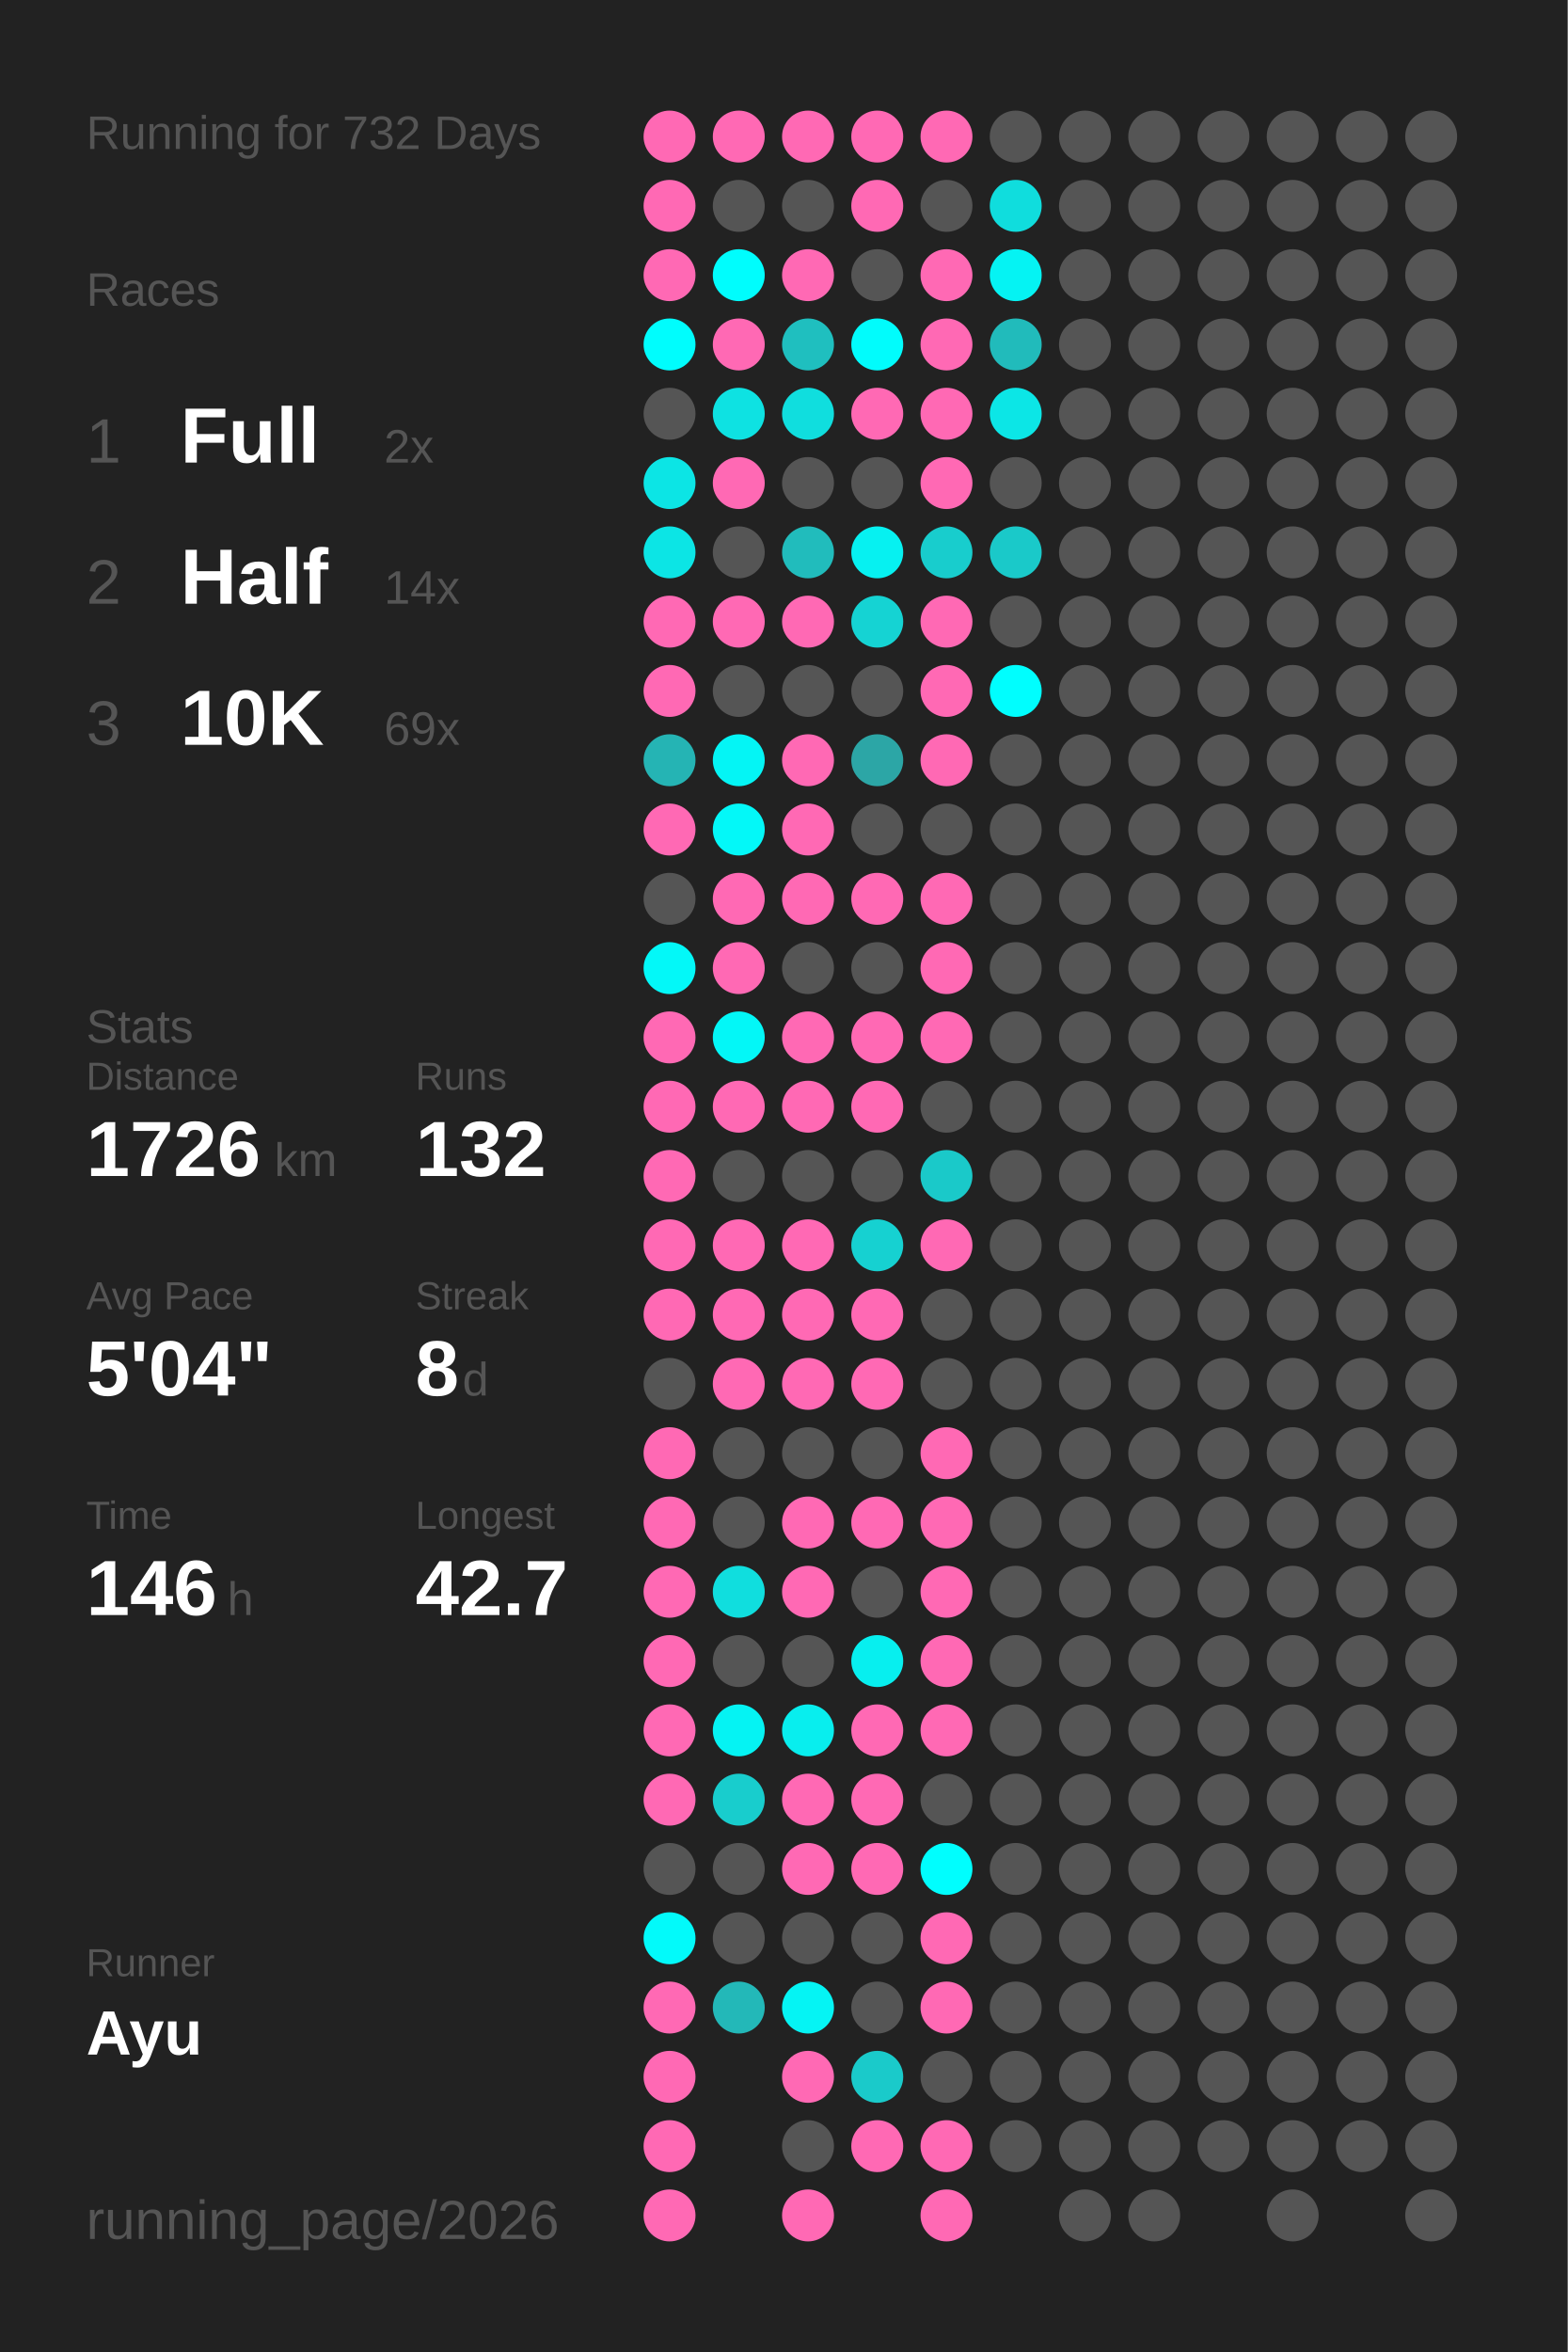
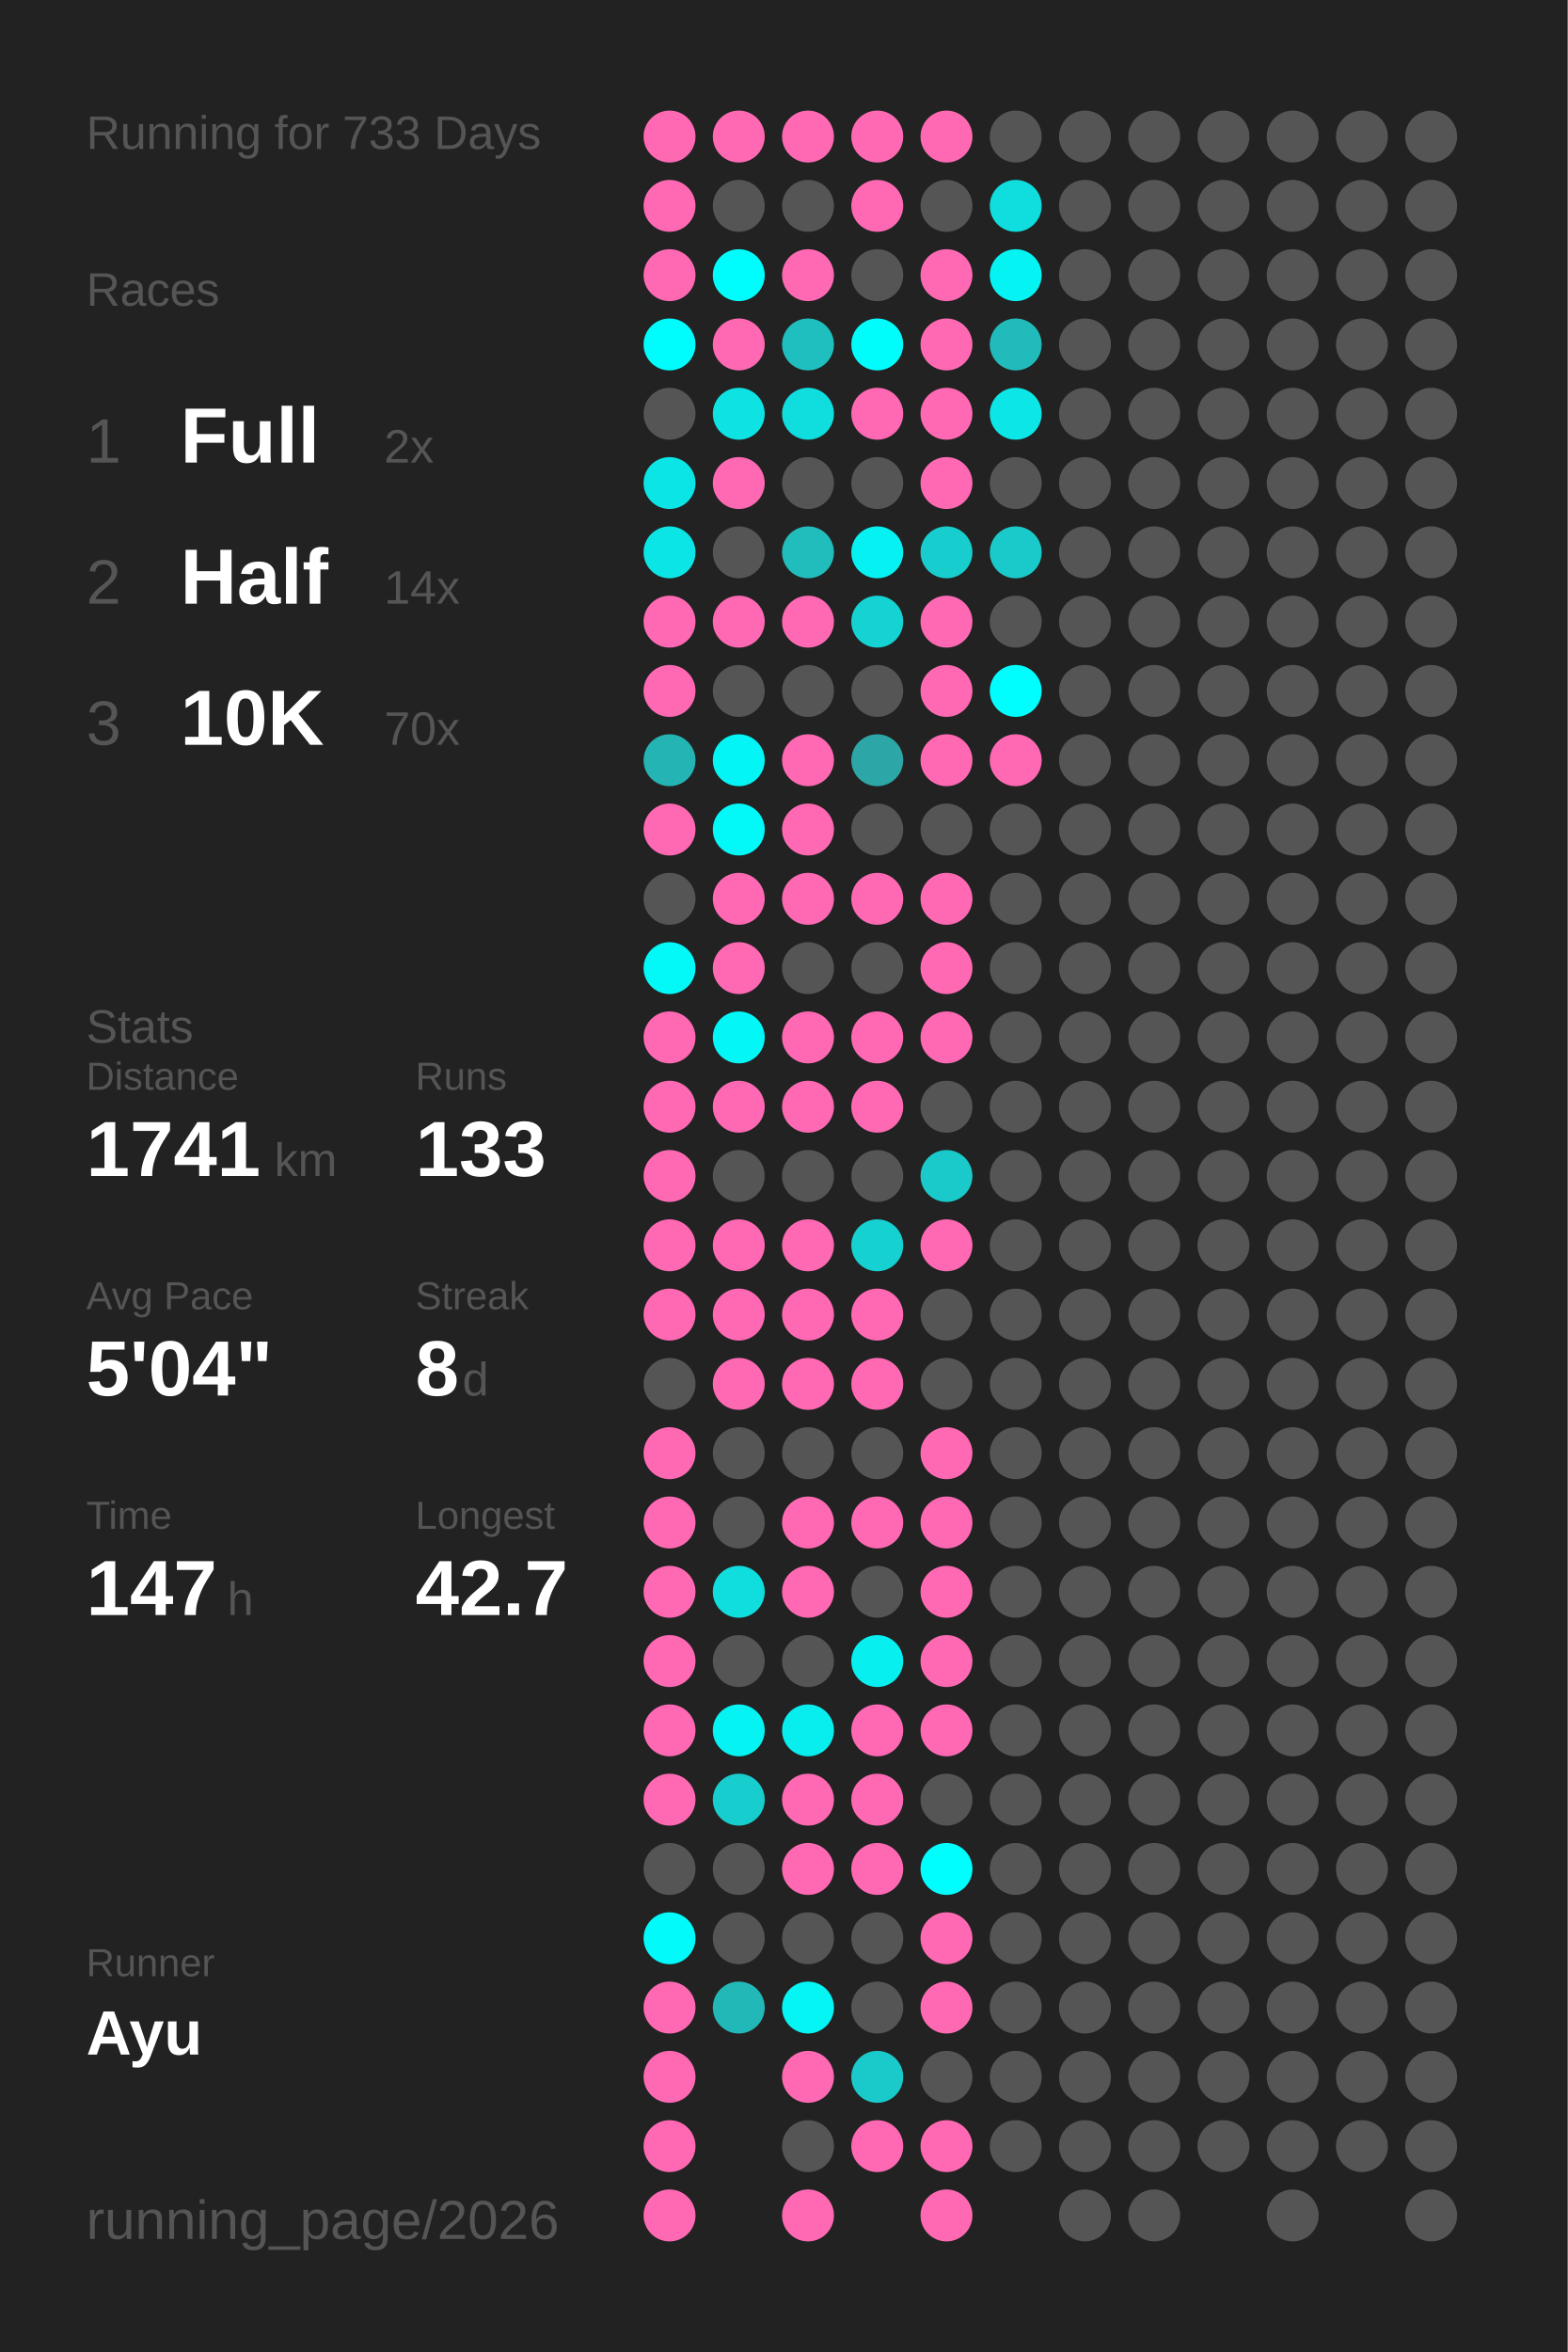
<svg xmlns="http://www.w3.org/2000/svg" baseProfile="full" height="300mm" version="1.1" viewBox="0,0,200,300" width="200mm">
  <defs />
  <rect fill="#222222" height="300" width="200" x="0" y="0" />
-   <text fill="#555555" style="font-size:6px; font-family:Arial;" x="11" y="19">Running for 732 Days</text>
+   <text fill="#555555" style="font-size:6px; font-family:Arial;" x="11" y="19">Running for 733 Days</text>
  <text fill="#555555" style="font-size:6px; font-family:Arial;" x="11" y="39">Races</text>
  <text fill="#555555" style="font-size:8px; font-family:Arial;" x="11" y="59">1</text>
  <text fill="#FFFFFF" style="font-size:10px; font-family:Arial; font-weight:bold;" x="23" y="59">Full</text>
  <text fill="#555555" style="font-size:6px; font-family:Arial;" x="49" y="59">2x</text>
  <text fill="#555555" style="font-size:8px; font-family:Arial;" x="11" y="77">2</text>
  <text fill="#FFFFFF" style="font-size:10px; font-family:Arial; font-weight:bold;" x="23" y="77">Half</text>
  <text fill="#555555" style="font-size:6px; font-family:Arial;" x="49" y="77">14x</text>
  <text fill="#555555" style="font-size:8px; font-family:Arial;" x="11" y="95">3</text>
  <text fill="#FFFFFF" style="font-size:10px; font-family:Arial; font-weight:bold;" x="23" y="95">10K</text>
-   <text fill="#555555" style="font-size:6px; font-family:Arial;" x="49" y="95">69x</text>
+   <text fill="#555555" style="font-size:6px; font-family:Arial;" x="49" y="95">70x</text>
  <text fill="#555555" style="font-size:6px; font-family:Arial;" x="11" y="133">Stats</text>
  <text fill="#555555" style="font-size:5px; font-family:Arial;" x="11" y="139">Distance</text>
-   <text fill="#FFFFFF" style="font-size:10px; font-family:Arial; font-weight:bold;" x="11" y="150">1726</text>
+   <text fill="#FFFFFF" style="font-size:10px; font-family:Arial; font-weight:bold;" x="11" y="150">1741</text>
  <text fill="#555555" style="font-size:6px; font-family:Arial;" x="35" y="150">km</text>
  <text fill="#555555" style="font-size:5px; font-family:Arial;" x="53" y="139">Runs</text>
-   <text fill="#FFFFFF" style="font-size:10px; font-family:Arial; font-weight:bold;" x="53" y="150">132</text>
+   <text fill="#FFFFFF" style="font-size:10px; font-family:Arial; font-weight:bold;" x="53" y="150">133</text>
  <text fill="#555555" style="font-size:5px; font-family:Arial;" x="11" y="167">Avg Pace</text>
  <text fill="#FFFFFF" style="font-size:10px; font-family:Arial; font-weight:bold;" x="11" y="178">5'04"</text>
  <text fill="#555555" style="font-size:5px; font-family:Arial;" x="53" y="167">Streak</text>
  <text fill="#FFFFFF" style="font-size:10px; font-family:Arial; font-weight:bold;" x="53" y="178">8</text>
  <text fill="#555555" style="font-size:6px; font-family:Arial;" x="59" y="178">d</text>
  <text fill="#555555" style="font-size:5px; font-family:Arial;" x="11" y="195">Time</text>
-   <text fill="#FFFFFF" style="font-size:10px; font-family:Arial; font-weight:bold;" x="11" y="206">146</text>
+   <text fill="#FFFFFF" style="font-size:10px; font-family:Arial; font-weight:bold;" x="11" y="206">147</text>
  <text fill="#555555" style="font-size:6px; font-family:Arial;" x="29" y="206">h</text>
  <text fill="#555555" style="font-size:5px; font-family:Arial;" x="53" y="195">Longest</text>
  <text fill="#FFFFFF" style="font-size:10px; font-family:Arial; font-weight:bold;" x="53" y="206">42.7</text>
  <text fill="#555555" style="font-size:5px; font-family:Arial;" x="11" y="252.065">Runner</text>
  <text fill="#FFFFFF" style="font-size:8px; font-family:Arial; font-weight:bold;" x="11" y="262.065">Ayu</text>
  <text fill="#555555" style="font-size:7px; font-family:Arial;" x="11" y="285.581">running_page/2026</text>
  <circle cx="85.417" cy="17.419" fill="#ff69b4" r="3.312" />
  <circle cx="85.417" cy="26.258" fill="#ff69b4" r="3.312" />
  <circle cx="85.417" cy="35.097" fill="#ff69b4" r="3.312" />
  <circle cx="85.417" cy="43.935" fill="#00fdfd" r="3.312" />
  <circle cx="85.417" cy="52.774" fill="#555555" r="3.312" />
  <circle cx="85.417" cy="61.613" fill="#0ce5e5" r="3.312" />
  <circle cx="85.417" cy="70.452" fill="#0ce5e5" r="3.312" />
  <circle cx="85.417" cy="79.29" fill="#ff69b4" r="3.312" />
  <circle cx="85.417" cy="88.129" fill="#ff69b4" r="3.312" />
  <circle cx="85.417" cy="96.968" fill="#25b4b4" r="3.312" />
  <circle cx="85.417" cy="105.806" fill="#ff69b4" r="3.312" />
  <circle cx="85.417" cy="114.645" fill="#555555" r="3.312" />
  <circle cx="85.417" cy="123.484" fill="#03f8f8" r="3.312" />
  <circle cx="85.417" cy="132.323" fill="#ff69b4" r="3.312" />
  <circle cx="85.417" cy="141.161" fill="#ff69b4" r="3.312" />
  <circle cx="85.417" cy="150" fill="#ff69b4" r="3.312" />
  <circle cx="85.417" cy="158.839" fill="#ff69b4" r="3.312" />
  <circle cx="85.417" cy="167.677" fill="#ff69b4" r="3.312" />
  <circle cx="85.417" cy="176.516" fill="#555555" r="3.312" />
  <circle cx="85.417" cy="185.355" fill="#ff69b4" r="3.312" />
  <circle cx="85.417" cy="194.194" fill="#ff69b4" r="3.312" />
  <circle cx="85.417" cy="203.032" fill="#ff69b4" r="3.312" />
  <circle cx="85.417" cy="211.871" fill="#ff69b4" r="3.312" />
  <circle cx="85.417" cy="220.71" fill="#ff69b4" r="3.312" />
  <circle cx="85.417" cy="229.548" fill="#ff69b4" r="3.312" />
  <circle cx="85.417" cy="238.387" fill="#555555" r="3.312" />
  <circle cx="85.417" cy="247.226" fill="#02fafa" r="3.312" />
  <circle cx="85.417" cy="256.065" fill="#ff69b4" r="3.312" />
  <circle cx="85.417" cy="264.903" fill="#ff69b4" r="3.312" />
  <circle cx="85.417" cy="273.742" fill="#ff69b4" r="3.312" />
  <circle cx="85.417" cy="282.581" fill="#ff69b4" r="3.312" />
  <circle cx="94.25" cy="17.419" fill="#ff69b4" r="3.312" />
  <circle cx="94.25" cy="26.258" fill="#555555" r="3.312" />
  <circle cx="94.25" cy="35.097" fill="#00fdfd" r="3.312" />
  <circle cx="94.25" cy="43.935" fill="#ff69b4" r="3.312" />
  <circle cx="94.25" cy="52.774" fill="#0ee2e2" r="3.312" />
  <circle cx="94.25" cy="61.613" fill="#ff69b4" r="3.312" />
  <circle cx="94.25" cy="70.452" fill="#555555" r="3.312" />
  <circle cx="94.25" cy="79.29" fill="#ff69b4" r="3.312" />
  <circle cx="94.25" cy="88.129" fill="#555555" r="3.312" />
  <circle cx="94.25" cy="96.968" fill="#04f5f5" r="3.312" />
  <circle cx="94.25" cy="105.806" fill="#03f8f8" r="3.312" />
  <circle cx="94.25" cy="114.645" fill="#ff69b4" r="3.312" />
  <circle cx="94.25" cy="123.484" fill="#ff69b4" r="3.312" />
  <circle cx="94.25" cy="132.323" fill="#03f7f7" r="3.312" />
  <circle cx="94.25" cy="141.161" fill="#ff69b4" r="3.312" />
  <circle cx="94.25" cy="150" fill="#555555" r="3.312" />
  <circle cx="94.25" cy="158.839" fill="#ff69b4" r="3.312" />
  <circle cx="94.25" cy="167.677" fill="#ff69b4" r="3.312" />
  <circle cx="94.25" cy="176.516" fill="#ff69b4" r="3.312" />
  <circle cx="94.25" cy="185.355" fill="#555555" r="3.312" />
  <circle cx="94.25" cy="194.194" fill="#555555" r="3.312" />
  <circle cx="94.25" cy="203.032" fill="#10dede" r="3.312" />
  <circle cx="94.25" cy="211.871" fill="#555555" r="3.312" />
  <circle cx="94.25" cy="220.71" fill="#05f3f3" r="3.312" />
  <circle cx="94.25" cy="229.548" fill="#18cdcd" r="3.312" />
  <circle cx="94.25" cy="238.387" fill="#555555" r="3.312" />
  <circle cx="94.25" cy="247.226" fill="#555555" r="3.312" />
  <circle cx="94.25" cy="256.065" fill="#23b8b8" r="3.312" />
  <circle cx="103.083" cy="17.419" fill="#ff69b4" r="3.312" />
  <circle cx="103.083" cy="26.258" fill="#555555" r="3.312" />
  <circle cx="103.083" cy="35.097" fill="#ff69b4" r="3.312" />
  <circle cx="103.083" cy="43.935" fill="#1fbfbf" r="3.312" />
  <circle cx="103.083" cy="52.774" fill="#10dede" r="3.312" />
  <circle cx="103.083" cy="61.613" fill="#555555" r="3.312" />
  <circle cx="103.083" cy="70.452" fill="#21bcbc" r="3.312" />
  <circle cx="103.083" cy="79.29" fill="#ff69b4" r="3.312" />
  <circle cx="103.083" cy="88.129" fill="#555555" r="3.312" />
  <circle cx="103.083" cy="96.968" fill="#ff69b4" r="3.312" />
  <circle cx="103.083" cy="105.806" fill="#ff69b4" r="3.312" />
  <circle cx="103.083" cy="114.645" fill="#ff69b4" r="3.312" />
  <circle cx="103.083" cy="123.484" fill="#555555" r="3.312" />
  <circle cx="103.083" cy="132.323" fill="#ff69b4" r="3.312" />
  <circle cx="103.083" cy="141.161" fill="#ff69b4" r="3.312" />
  <circle cx="103.083" cy="150" fill="#555555" r="3.312" />
  <circle cx="103.083" cy="158.839" fill="#ff69b4" r="3.312" />
  <circle cx="103.083" cy="167.677" fill="#ff69b4" r="3.312" />
  <circle cx="103.083" cy="176.516" fill="#ff69b4" r="3.312" />
  <circle cx="103.083" cy="185.355" fill="#555555" r="3.312" />
  <circle cx="103.083" cy="194.194" fill="#ff69b4" r="3.312" />
  <circle cx="103.083" cy="203.032" fill="#ff69b4" r="3.312" />
  <circle cx="103.083" cy="211.871" fill="#555555" r="3.312" />
  <circle cx="103.083" cy="220.71" fill="#08eeee" r="3.312" />
  <circle cx="103.083" cy="229.548" fill="#ff69b4" r="3.312" />
  <circle cx="103.083" cy="238.387" fill="#ff69b4" r="3.312" />
  <circle cx="103.083" cy="247.226" fill="#555555" r="3.312" />
  <circle cx="103.083" cy="256.065" fill="#05f4f4" r="3.312" />
  <circle cx="103.083" cy="264.903" fill="#ff69b4" r="3.312" />
  <circle cx="103.083" cy="273.742" fill="#555555" r="3.312" />
  <circle cx="103.083" cy="282.581" fill="#ff69b4" r="3.312" />
  <circle cx="111.917" cy="17.419" fill="#ff69b4" r="3.312" />
  <circle cx="111.917" cy="26.258" fill="#ff69b4" r="3.312" />
  <circle cx="111.917" cy="35.097" fill="#555555" r="3.312" />
  <circle cx="111.917" cy="43.935" fill="#01fcfc" r="3.312" />
  <circle cx="111.917" cy="52.774" fill="#ff69b4" r="3.312" />
  <circle cx="111.917" cy="61.613" fill="#555555" r="3.312" />
  <circle cx="111.917" cy="70.452" fill="#06f1f1" r="3.312" />
  <circle cx="111.917" cy="79.29" fill="#15d3d3" r="3.312" />
  <circle cx="111.917" cy="88.129" fill="#555555" r="3.312" />
  <circle cx="111.917" cy="96.968" fill="#2ca6a6" r="3.312" />
  <circle cx="111.917" cy="105.806" fill="#555555" r="3.312" />
  <circle cx="111.917" cy="114.645" fill="#ff69b4" r="3.312" />
  <circle cx="111.917" cy="123.484" fill="#555555" r="3.312" />
  <circle cx="111.917" cy="132.323" fill="#ff69b4" r="3.312" />
  <circle cx="111.917" cy="141.161" fill="#ff69b4" r="3.312" />
  <circle cx="111.917" cy="150" fill="#555555" r="3.312" />
  <circle cx="111.917" cy="158.839" fill="#16d1d1" r="3.312" />
  <circle cx="111.917" cy="167.677" fill="#ff69b4" r="3.312" />
  <circle cx="111.917" cy="176.516" fill="#ff69b4" r="3.312" />
  <circle cx="111.917" cy="185.355" fill="#555555" r="3.312" />
  <circle cx="111.917" cy="194.194" fill="#ff69b4" r="3.312" />
  <circle cx="111.917" cy="203.032" fill="#555555" r="3.312" />
  <circle cx="111.917" cy="211.871" fill="#07efef" r="3.312" />
  <circle cx="111.917" cy="220.71" fill="#ff69b4" r="3.312" />
  <circle cx="111.917" cy="229.548" fill="#ff69b4" r="3.312" />
  <circle cx="111.917" cy="238.387" fill="#ff69b4" r="3.312" />
  <circle cx="111.917" cy="247.226" fill="#555555" r="3.312" />
  <circle cx="111.917" cy="256.065" fill="#555555" r="3.312" />
  <circle cx="111.917" cy="264.903" fill="#1acaca" r="3.312" />
  <circle cx="111.917" cy="273.742" fill="#ff69b4" r="3.312" />
  <circle cx="120.75" cy="17.419" fill="#ff69b4" r="3.312" />
  <circle cx="120.75" cy="26.258" fill="#555555" r="3.312" />
  <circle cx="120.75" cy="35.097" fill="#ff69b4" r="3.312" />
  <circle cx="120.75" cy="43.935" fill="#ff69b4" r="3.312" />
  <circle cx="120.75" cy="52.774" fill="#ff69b4" r="3.312" />
  <circle cx="120.75" cy="61.613" fill="#ff69b4" r="3.312" />
  <circle cx="120.75" cy="70.452" fill="#18cdcd" r="3.312" />
  <circle cx="120.75" cy="79.29" fill="#ff69b4" r="3.312" />
  <circle cx="120.75" cy="88.129" fill="#ff69b4" r="3.312" />
  <circle cx="120.75" cy="96.968" fill="#ff69b4" r="3.312" />
  <circle cx="120.75" cy="105.806" fill="#555555" r="3.312" />
  <circle cx="120.75" cy="114.645" fill="#ff69b4" r="3.312" />
  <circle cx="120.75" cy="123.484" fill="#ff69b4" r="3.312" />
  <circle cx="120.75" cy="132.323" fill="#ff69b4" r="3.312" />
  <circle cx="120.75" cy="141.161" fill="#555555" r="3.312" />
  <circle cx="120.75" cy="150" fill="#1ac9c9" r="3.312" />
  <circle cx="120.75" cy="158.839" fill="#ff69b4" r="3.312" />
  <circle cx="120.75" cy="167.677" fill="#555555" r="3.312" />
  <circle cx="120.75" cy="176.516" fill="#555555" r="3.312" />
  <circle cx="120.75" cy="185.355" fill="#ff69b4" r="3.312" />
  <circle cx="120.75" cy="194.194" fill="#ff69b4" r="3.312" />
  <circle cx="120.75" cy="203.032" fill="#ff69b4" r="3.312" />
  <circle cx="120.75" cy="211.871" fill="#ff69b4" r="3.312" />
  <circle cx="120.75" cy="220.71" fill="#ff69b4" r="3.312" />
  <circle cx="120.75" cy="229.548" fill="#555555" r="3.312" />
  <circle cx="120.75" cy="238.387" fill="#00fefe" r="3.312" />
  <circle cx="120.75" cy="247.226" fill="#ff69b4" r="3.312" />
  <circle cx="120.75" cy="256.065" fill="#ff69b4" r="3.312" />
  <circle cx="120.75" cy="264.903" fill="#555555" r="3.312" />
  <circle cx="120.75" cy="273.742" fill="#ff69b4" r="3.312" />
  <circle cx="120.75" cy="282.581" fill="#ff69b4" r="3.312" />
  <circle cx="129.583" cy="17.419" fill="#555555" r="3.312" />
  <circle cx="129.583" cy="26.258" fill="#10dddd" r="3.312" />
  <circle cx="129.583" cy="35.097" fill="#05f3f3" r="3.312" />
  <circle cx="129.583" cy="43.935" fill="#21bbbb" r="3.312" />
  <circle cx="129.583" cy="52.774" fill="#0ce6e6" r="3.312" />
  <circle cx="129.583" cy="61.613" fill="#555555" r="3.312" />
  <circle cx="129.583" cy="70.452" fill="#1ac9c9" r="3.312" />
  <circle cx="129.583" cy="79.29" fill="#555555" r="3.312" />
  <circle cx="129.583" cy="88.129" fill="#00fefe" r="3.312" />
-   <circle cx="129.583" cy="96.968" fill="#555555" r="3.312" />
+   <circle cx="129.583" cy="96.968" fill="#ff69b4" r="3.312" />
  <circle cx="129.583" cy="105.806" fill="#555555" r="3.312" />
  <circle cx="129.583" cy="114.645" fill="#555555" r="3.312" />
  <circle cx="129.583" cy="123.484" fill="#555555" r="3.312" />
  <circle cx="129.583" cy="132.323" fill="#555555" r="3.312" />
  <circle cx="129.583" cy="141.161" fill="#555555" r="3.312" />
  <circle cx="129.583" cy="150" fill="#555555" r="3.312" />
  <circle cx="129.583" cy="158.839" fill="#555555" r="3.312" />
  <circle cx="129.583" cy="167.677" fill="#555555" r="3.312" />
  <circle cx="129.583" cy="176.516" fill="#555555" r="3.312" />
  <circle cx="129.583" cy="185.355" fill="#555555" r="3.312" />
  <circle cx="129.583" cy="194.194" fill="#555555" r="3.312" />
  <circle cx="129.583" cy="203.032" fill="#555555" r="3.312" />
  <circle cx="129.583" cy="211.871" fill="#555555" r="3.312" />
  <circle cx="129.583" cy="220.71" fill="#555555" r="3.312" />
  <circle cx="129.583" cy="229.548" fill="#555555" r="3.312" />
  <circle cx="129.583" cy="238.387" fill="#555555" r="3.312" />
  <circle cx="129.583" cy="247.226" fill="#555555" r="3.312" />
  <circle cx="129.583" cy="256.065" fill="#555555" r="3.312" />
  <circle cx="129.583" cy="264.903" fill="#555555" r="3.312" />
  <circle cx="129.583" cy="273.742" fill="#555555" r="3.312" />
  <circle cx="138.417" cy="17.419" fill="#555555" r="3.312" />
  <circle cx="138.417" cy="26.258" fill="#555555" r="3.312" />
  <circle cx="138.417" cy="35.097" fill="#555555" r="3.312" />
  <circle cx="138.417" cy="43.935" fill="#555555" r="3.312" />
  <circle cx="138.417" cy="52.774" fill="#555555" r="3.312" />
  <circle cx="138.417" cy="61.613" fill="#555555" r="3.312" />
  <circle cx="138.417" cy="70.452" fill="#555555" r="3.312" />
  <circle cx="138.417" cy="79.29" fill="#555555" r="3.312" />
  <circle cx="138.417" cy="88.129" fill="#555555" r="3.312" />
  <circle cx="138.417" cy="96.968" fill="#555555" r="3.312" />
  <circle cx="138.417" cy="105.806" fill="#555555" r="3.312" />
  <circle cx="138.417" cy="114.645" fill="#555555" r="3.312" />
  <circle cx="138.417" cy="123.484" fill="#555555" r="3.312" />
  <circle cx="138.417" cy="132.323" fill="#555555" r="3.312" />
  <circle cx="138.417" cy="141.161" fill="#555555" r="3.312" />
  <circle cx="138.417" cy="150" fill="#555555" r="3.312" />
  <circle cx="138.417" cy="158.839" fill="#555555" r="3.312" />
  <circle cx="138.417" cy="167.677" fill="#555555" r="3.312" />
  <circle cx="138.417" cy="176.516" fill="#555555" r="3.312" />
  <circle cx="138.417" cy="185.355" fill="#555555" r="3.312" />
  <circle cx="138.417" cy="194.194" fill="#555555" r="3.312" />
  <circle cx="138.417" cy="203.032" fill="#555555" r="3.312" />
  <circle cx="138.417" cy="211.871" fill="#555555" r="3.312" />
  <circle cx="138.417" cy="220.71" fill="#555555" r="3.312" />
  <circle cx="138.417" cy="229.548" fill="#555555" r="3.312" />
  <circle cx="138.417" cy="238.387" fill="#555555" r="3.312" />
  <circle cx="138.417" cy="247.226" fill="#555555" r="3.312" />
  <circle cx="138.417" cy="256.065" fill="#555555" r="3.312" />
  <circle cx="138.417" cy="264.903" fill="#555555" r="3.312" />
  <circle cx="138.417" cy="273.742" fill="#555555" r="3.312" />
  <circle cx="138.417" cy="282.581" fill="#555555" r="3.312" />
  <circle cx="147.25" cy="17.419" fill="#555555" r="3.312" />
  <circle cx="147.25" cy="26.258" fill="#555555" r="3.312" />
  <circle cx="147.25" cy="35.097" fill="#555555" r="3.312" />
  <circle cx="147.25" cy="43.935" fill="#555555" r="3.312" />
  <circle cx="147.25" cy="52.774" fill="#555555" r="3.312" />
  <circle cx="147.25" cy="61.613" fill="#555555" r="3.312" />
  <circle cx="147.25" cy="70.452" fill="#555555" r="3.312" />
  <circle cx="147.25" cy="79.29" fill="#555555" r="3.312" />
  <circle cx="147.25" cy="88.129" fill="#555555" r="3.312" />
  <circle cx="147.25" cy="96.968" fill="#555555" r="3.312" />
  <circle cx="147.25" cy="105.806" fill="#555555" r="3.312" />
  <circle cx="147.25" cy="114.645" fill="#555555" r="3.312" />
  <circle cx="147.25" cy="123.484" fill="#555555" r="3.312" />
  <circle cx="147.25" cy="132.323" fill="#555555" r="3.312" />
  <circle cx="147.25" cy="141.161" fill="#555555" r="3.312" />
  <circle cx="147.25" cy="150" fill="#555555" r="3.312" />
  <circle cx="147.25" cy="158.839" fill="#555555" r="3.312" />
  <circle cx="147.25" cy="167.677" fill="#555555" r="3.312" />
  <circle cx="147.25" cy="176.516" fill="#555555" r="3.312" />
  <circle cx="147.25" cy="185.355" fill="#555555" r="3.312" />
  <circle cx="147.25" cy="194.194" fill="#555555" r="3.312" />
  <circle cx="147.25" cy="203.032" fill="#555555" r="3.312" />
  <circle cx="147.25" cy="211.871" fill="#555555" r="3.312" />
  <circle cx="147.25" cy="220.71" fill="#555555" r="3.312" />
  <circle cx="147.25" cy="229.548" fill="#555555" r="3.312" />
  <circle cx="147.25" cy="238.387" fill="#555555" r="3.312" />
  <circle cx="147.25" cy="247.226" fill="#555555" r="3.312" />
  <circle cx="147.25" cy="256.065" fill="#555555" r="3.312" />
  <circle cx="147.25" cy="264.903" fill="#555555" r="3.312" />
  <circle cx="147.25" cy="273.742" fill="#555555" r="3.312" />
  <circle cx="147.25" cy="282.581" fill="#555555" r="3.312" />
  <circle cx="156.083" cy="17.419" fill="#555555" r="3.312" />
  <circle cx="156.083" cy="26.258" fill="#555555" r="3.312" />
  <circle cx="156.083" cy="35.097" fill="#555555" r="3.312" />
  <circle cx="156.083" cy="43.935" fill="#555555" r="3.312" />
  <circle cx="156.083" cy="52.774" fill="#555555" r="3.312" />
  <circle cx="156.083" cy="61.613" fill="#555555" r="3.312" />
  <circle cx="156.083" cy="70.452" fill="#555555" r="3.312" />
  <circle cx="156.083" cy="79.29" fill="#555555" r="3.312" />
  <circle cx="156.083" cy="88.129" fill="#555555" r="3.312" />
  <circle cx="156.083" cy="96.968" fill="#555555" r="3.312" />
  <circle cx="156.083" cy="105.806" fill="#555555" r="3.312" />
  <circle cx="156.083" cy="114.645" fill="#555555" r="3.312" />
  <circle cx="156.083" cy="123.484" fill="#555555" r="3.312" />
  <circle cx="156.083" cy="132.323" fill="#555555" r="3.312" />
  <circle cx="156.083" cy="141.161" fill="#555555" r="3.312" />
  <circle cx="156.083" cy="150" fill="#555555" r="3.312" />
  <circle cx="156.083" cy="158.839" fill="#555555" r="3.312" />
  <circle cx="156.083" cy="167.677" fill="#555555" r="3.312" />
  <circle cx="156.083" cy="176.516" fill="#555555" r="3.312" />
  <circle cx="156.083" cy="185.355" fill="#555555" r="3.312" />
  <circle cx="156.083" cy="194.194" fill="#555555" r="3.312" />
  <circle cx="156.083" cy="203.032" fill="#555555" r="3.312" />
  <circle cx="156.083" cy="211.871" fill="#555555" r="3.312" />
  <circle cx="156.083" cy="220.71" fill="#555555" r="3.312" />
  <circle cx="156.083" cy="229.548" fill="#555555" r="3.312" />
  <circle cx="156.083" cy="238.387" fill="#555555" r="3.312" />
  <circle cx="156.083" cy="247.226" fill="#555555" r="3.312" />
  <circle cx="156.083" cy="256.065" fill="#555555" r="3.312" />
  <circle cx="156.083" cy="264.903" fill="#555555" r="3.312" />
  <circle cx="156.083" cy="273.742" fill="#555555" r="3.312" />
  <circle cx="164.917" cy="17.419" fill="#555555" r="3.312" />
  <circle cx="164.917" cy="26.258" fill="#555555" r="3.312" />
  <circle cx="164.917" cy="35.097" fill="#555555" r="3.312" />
  <circle cx="164.917" cy="43.935" fill="#555555" r="3.312" />
  <circle cx="164.917" cy="52.774" fill="#555555" r="3.312" />
  <circle cx="164.917" cy="61.613" fill="#555555" r="3.312" />
  <circle cx="164.917" cy="70.452" fill="#555555" r="3.312" />
  <circle cx="164.917" cy="79.29" fill="#555555" r="3.312" />
  <circle cx="164.917" cy="88.129" fill="#555555" r="3.312" />
  <circle cx="164.917" cy="96.968" fill="#555555" r="3.312" />
  <circle cx="164.917" cy="105.806" fill="#555555" r="3.312" />
  <circle cx="164.917" cy="114.645" fill="#555555" r="3.312" />
  <circle cx="164.917" cy="123.484" fill="#555555" r="3.312" />
  <circle cx="164.917" cy="132.323" fill="#555555" r="3.312" />
  <circle cx="164.917" cy="141.161" fill="#555555" r="3.312" />
  <circle cx="164.917" cy="150" fill="#555555" r="3.312" />
  <circle cx="164.917" cy="158.839" fill="#555555" r="3.312" />
  <circle cx="164.917" cy="167.677" fill="#555555" r="3.312" />
  <circle cx="164.917" cy="176.516" fill="#555555" r="3.312" />
  <circle cx="164.917" cy="185.355" fill="#555555" r="3.312" />
  <circle cx="164.917" cy="194.194" fill="#555555" r="3.312" />
  <circle cx="164.917" cy="203.032" fill="#555555" r="3.312" />
  <circle cx="164.917" cy="211.871" fill="#555555" r="3.312" />
  <circle cx="164.917" cy="220.71" fill="#555555" r="3.312" />
  <circle cx="164.917" cy="229.548" fill="#555555" r="3.312" />
  <circle cx="164.917" cy="238.387" fill="#555555" r="3.312" />
  <circle cx="164.917" cy="247.226" fill="#555555" r="3.312" />
  <circle cx="164.917" cy="256.065" fill="#555555" r="3.312" />
  <circle cx="164.917" cy="264.903" fill="#555555" r="3.312" />
  <circle cx="164.917" cy="273.742" fill="#555555" r="3.312" />
  <circle cx="164.917" cy="282.581" fill="#555555" r="3.312" />
  <circle cx="173.75" cy="17.419" fill="#555555" r="3.312" />
  <circle cx="173.75" cy="26.258" fill="#555555" r="3.312" />
  <circle cx="173.75" cy="35.097" fill="#555555" r="3.312" />
  <circle cx="173.75" cy="43.935" fill="#555555" r="3.312" />
  <circle cx="173.75" cy="52.774" fill="#555555" r="3.312" />
  <circle cx="173.75" cy="61.613" fill="#555555" r="3.312" />
  <circle cx="173.75" cy="70.452" fill="#555555" r="3.312" />
  <circle cx="173.75" cy="79.29" fill="#555555" r="3.312" />
  <circle cx="173.75" cy="88.129" fill="#555555" r="3.312" />
  <circle cx="173.75" cy="96.968" fill="#555555" r="3.312" />
  <circle cx="173.75" cy="105.806" fill="#555555" r="3.312" />
  <circle cx="173.75" cy="114.645" fill="#555555" r="3.312" />
  <circle cx="173.75" cy="123.484" fill="#555555" r="3.312" />
  <circle cx="173.75" cy="132.323" fill="#555555" r="3.312" />
  <circle cx="173.75" cy="141.161" fill="#555555" r="3.312" />
  <circle cx="173.75" cy="150" fill="#555555" r="3.312" />
  <circle cx="173.75" cy="158.839" fill="#555555" r="3.312" />
  <circle cx="173.75" cy="167.677" fill="#555555" r="3.312" />
  <circle cx="173.75" cy="176.516" fill="#555555" r="3.312" />
  <circle cx="173.75" cy="185.355" fill="#555555" r="3.312" />
  <circle cx="173.75" cy="194.194" fill="#555555" r="3.312" />
  <circle cx="173.75" cy="203.032" fill="#555555" r="3.312" />
  <circle cx="173.75" cy="211.871" fill="#555555" r="3.312" />
  <circle cx="173.75" cy="220.71" fill="#555555" r="3.312" />
  <circle cx="173.75" cy="229.548" fill="#555555" r="3.312" />
  <circle cx="173.75" cy="238.387" fill="#555555" r="3.312" />
  <circle cx="173.75" cy="247.226" fill="#555555" r="3.312" />
  <circle cx="173.75" cy="256.065" fill="#555555" r="3.312" />
  <circle cx="173.75" cy="264.903" fill="#555555" r="3.312" />
  <circle cx="173.75" cy="273.742" fill="#555555" r="3.312" />
  <circle cx="182.583" cy="17.419" fill="#555555" r="3.312" />
  <circle cx="182.583" cy="26.258" fill="#555555" r="3.312" />
  <circle cx="182.583" cy="35.097" fill="#555555" r="3.312" />
  <circle cx="182.583" cy="43.935" fill="#555555" r="3.312" />
  <circle cx="182.583" cy="52.774" fill="#555555" r="3.312" />
  <circle cx="182.583" cy="61.613" fill="#555555" r="3.312" />
  <circle cx="182.583" cy="70.452" fill="#555555" r="3.312" />
  <circle cx="182.583" cy="79.29" fill="#555555" r="3.312" />
  <circle cx="182.583" cy="88.129" fill="#555555" r="3.312" />
  <circle cx="182.583" cy="96.968" fill="#555555" r="3.312" />
  <circle cx="182.583" cy="105.806" fill="#555555" r="3.312" />
  <circle cx="182.583" cy="114.645" fill="#555555" r="3.312" />
  <circle cx="182.583" cy="123.484" fill="#555555" r="3.312" />
  <circle cx="182.583" cy="132.323" fill="#555555" r="3.312" />
  <circle cx="182.583" cy="141.161" fill="#555555" r="3.312" />
  <circle cx="182.583" cy="150" fill="#555555" r="3.312" />
  <circle cx="182.583" cy="158.839" fill="#555555" r="3.312" />
  <circle cx="182.583" cy="167.677" fill="#555555" r="3.312" />
  <circle cx="182.583" cy="176.516" fill="#555555" r="3.312" />
  <circle cx="182.583" cy="185.355" fill="#555555" r="3.312" />
  <circle cx="182.583" cy="194.194" fill="#555555" r="3.312" />
  <circle cx="182.583" cy="203.032" fill="#555555" r="3.312" />
  <circle cx="182.583" cy="211.871" fill="#555555" r="3.312" />
  <circle cx="182.583" cy="220.71" fill="#555555" r="3.312" />
  <circle cx="182.583" cy="229.548" fill="#555555" r="3.312" />
  <circle cx="182.583" cy="238.387" fill="#555555" r="3.312" />
  <circle cx="182.583" cy="247.226" fill="#555555" r="3.312" />
  <circle cx="182.583" cy="256.065" fill="#555555" r="3.312" />
  <circle cx="182.583" cy="264.903" fill="#555555" r="3.312" />
  <circle cx="182.583" cy="273.742" fill="#555555" r="3.312" />
  <circle cx="182.583" cy="282.581" fill="#555555" r="3.312" />
</svg>
